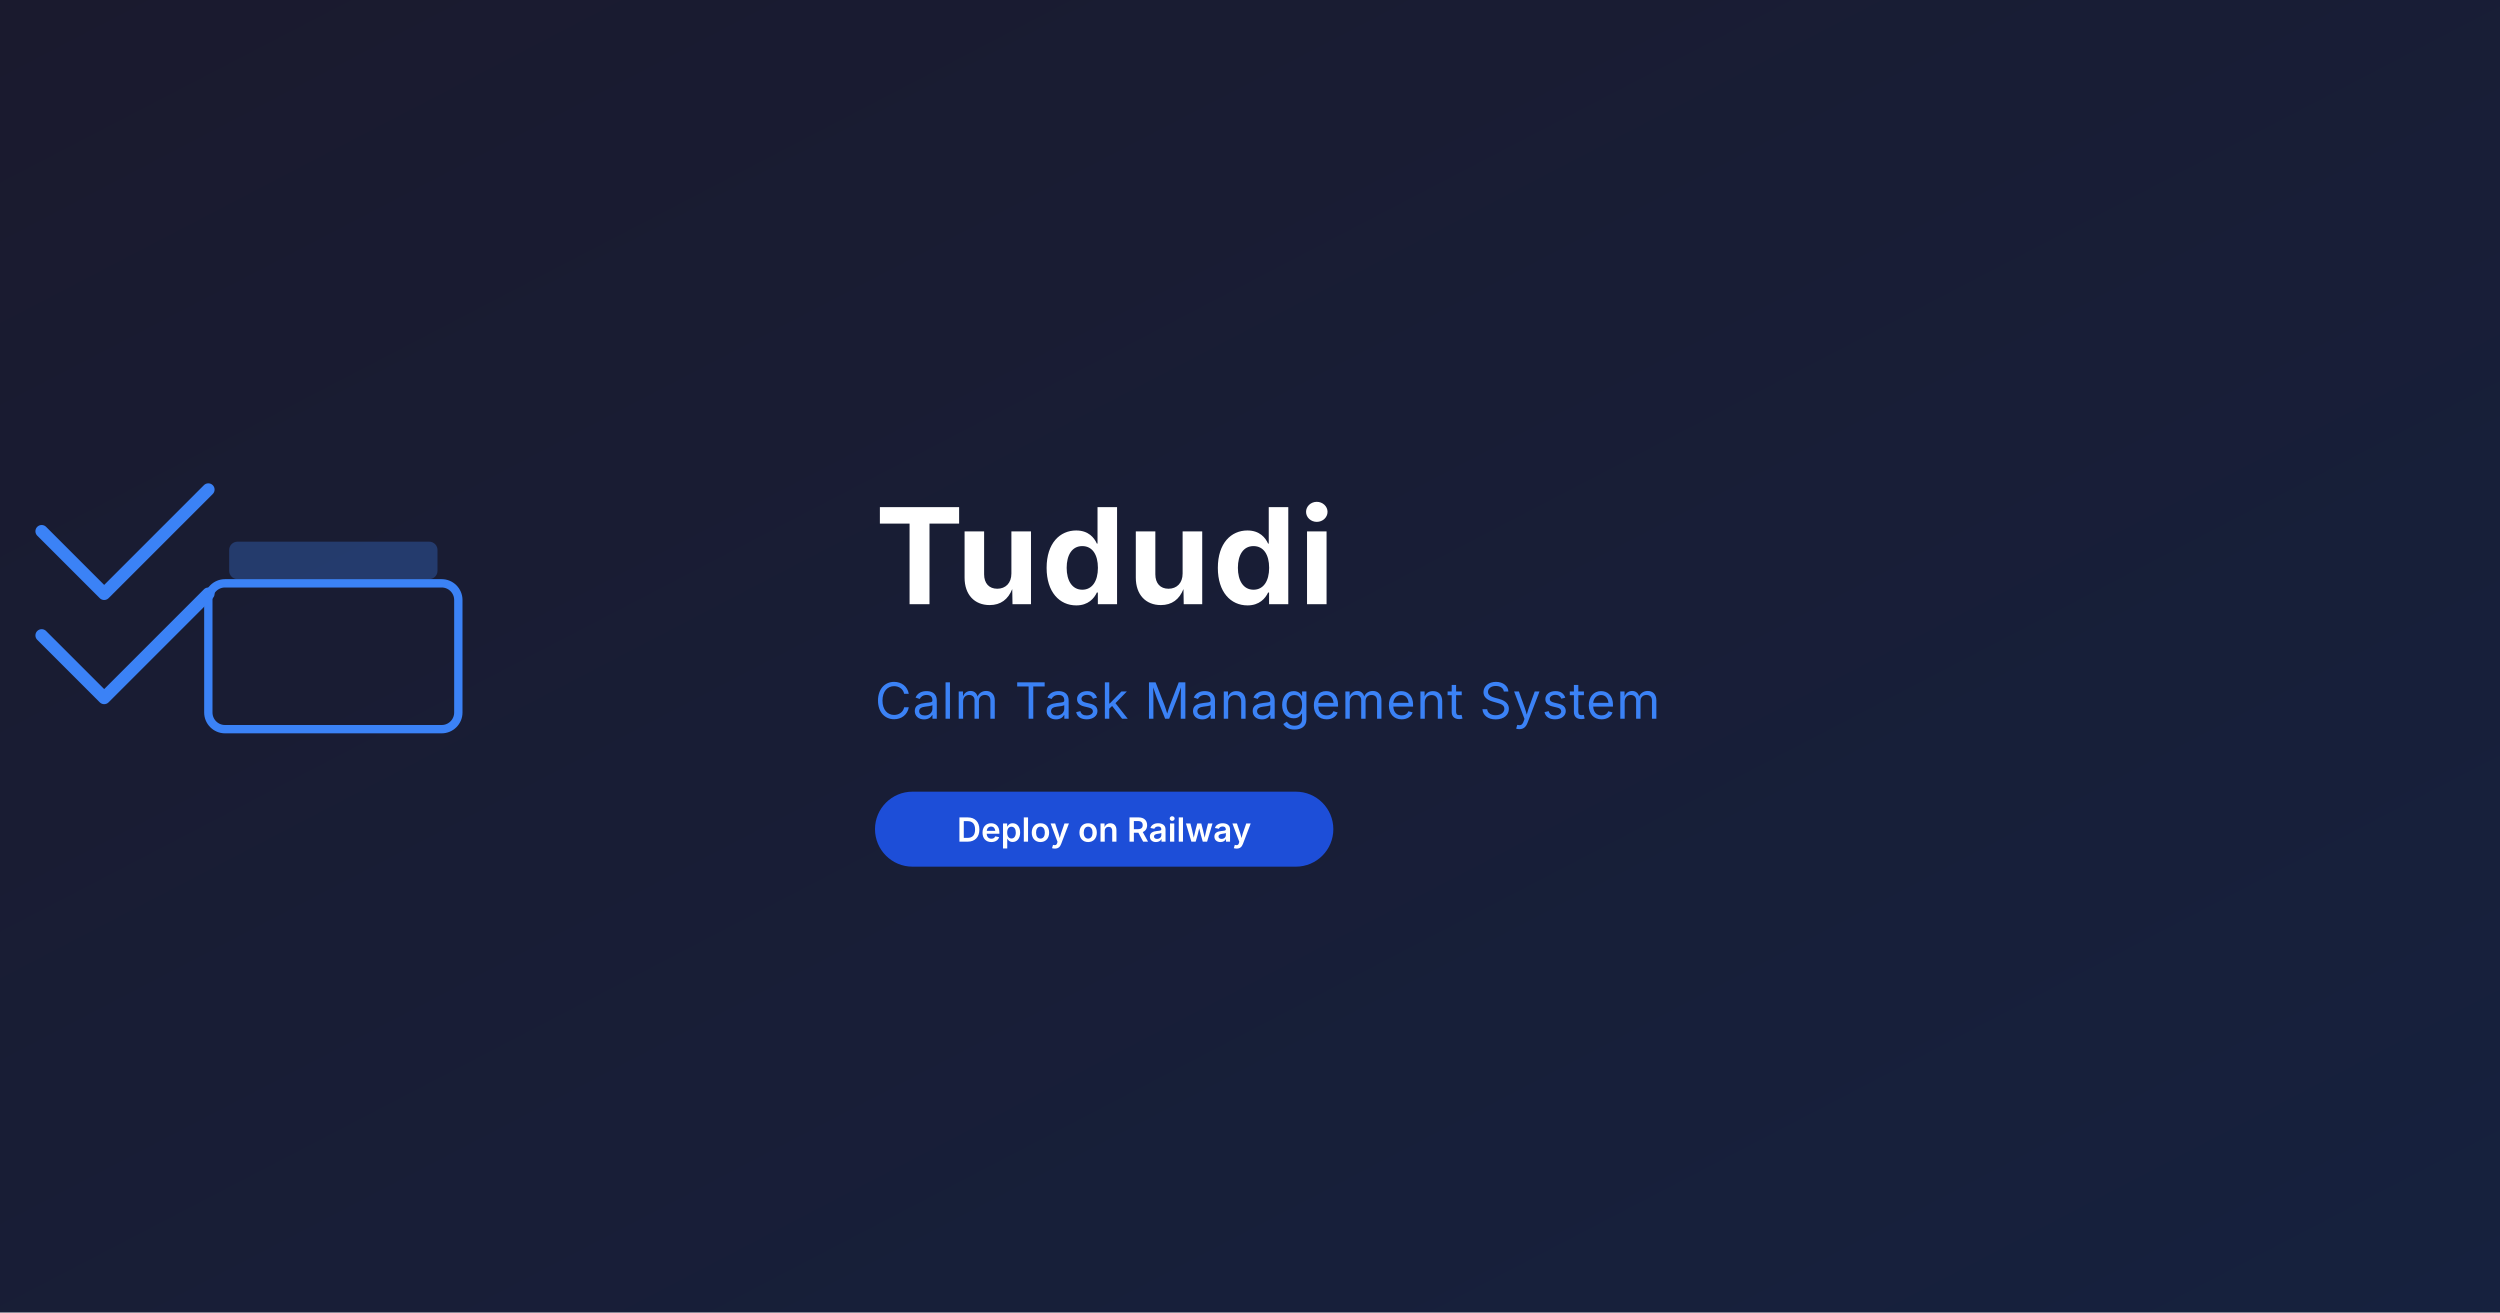
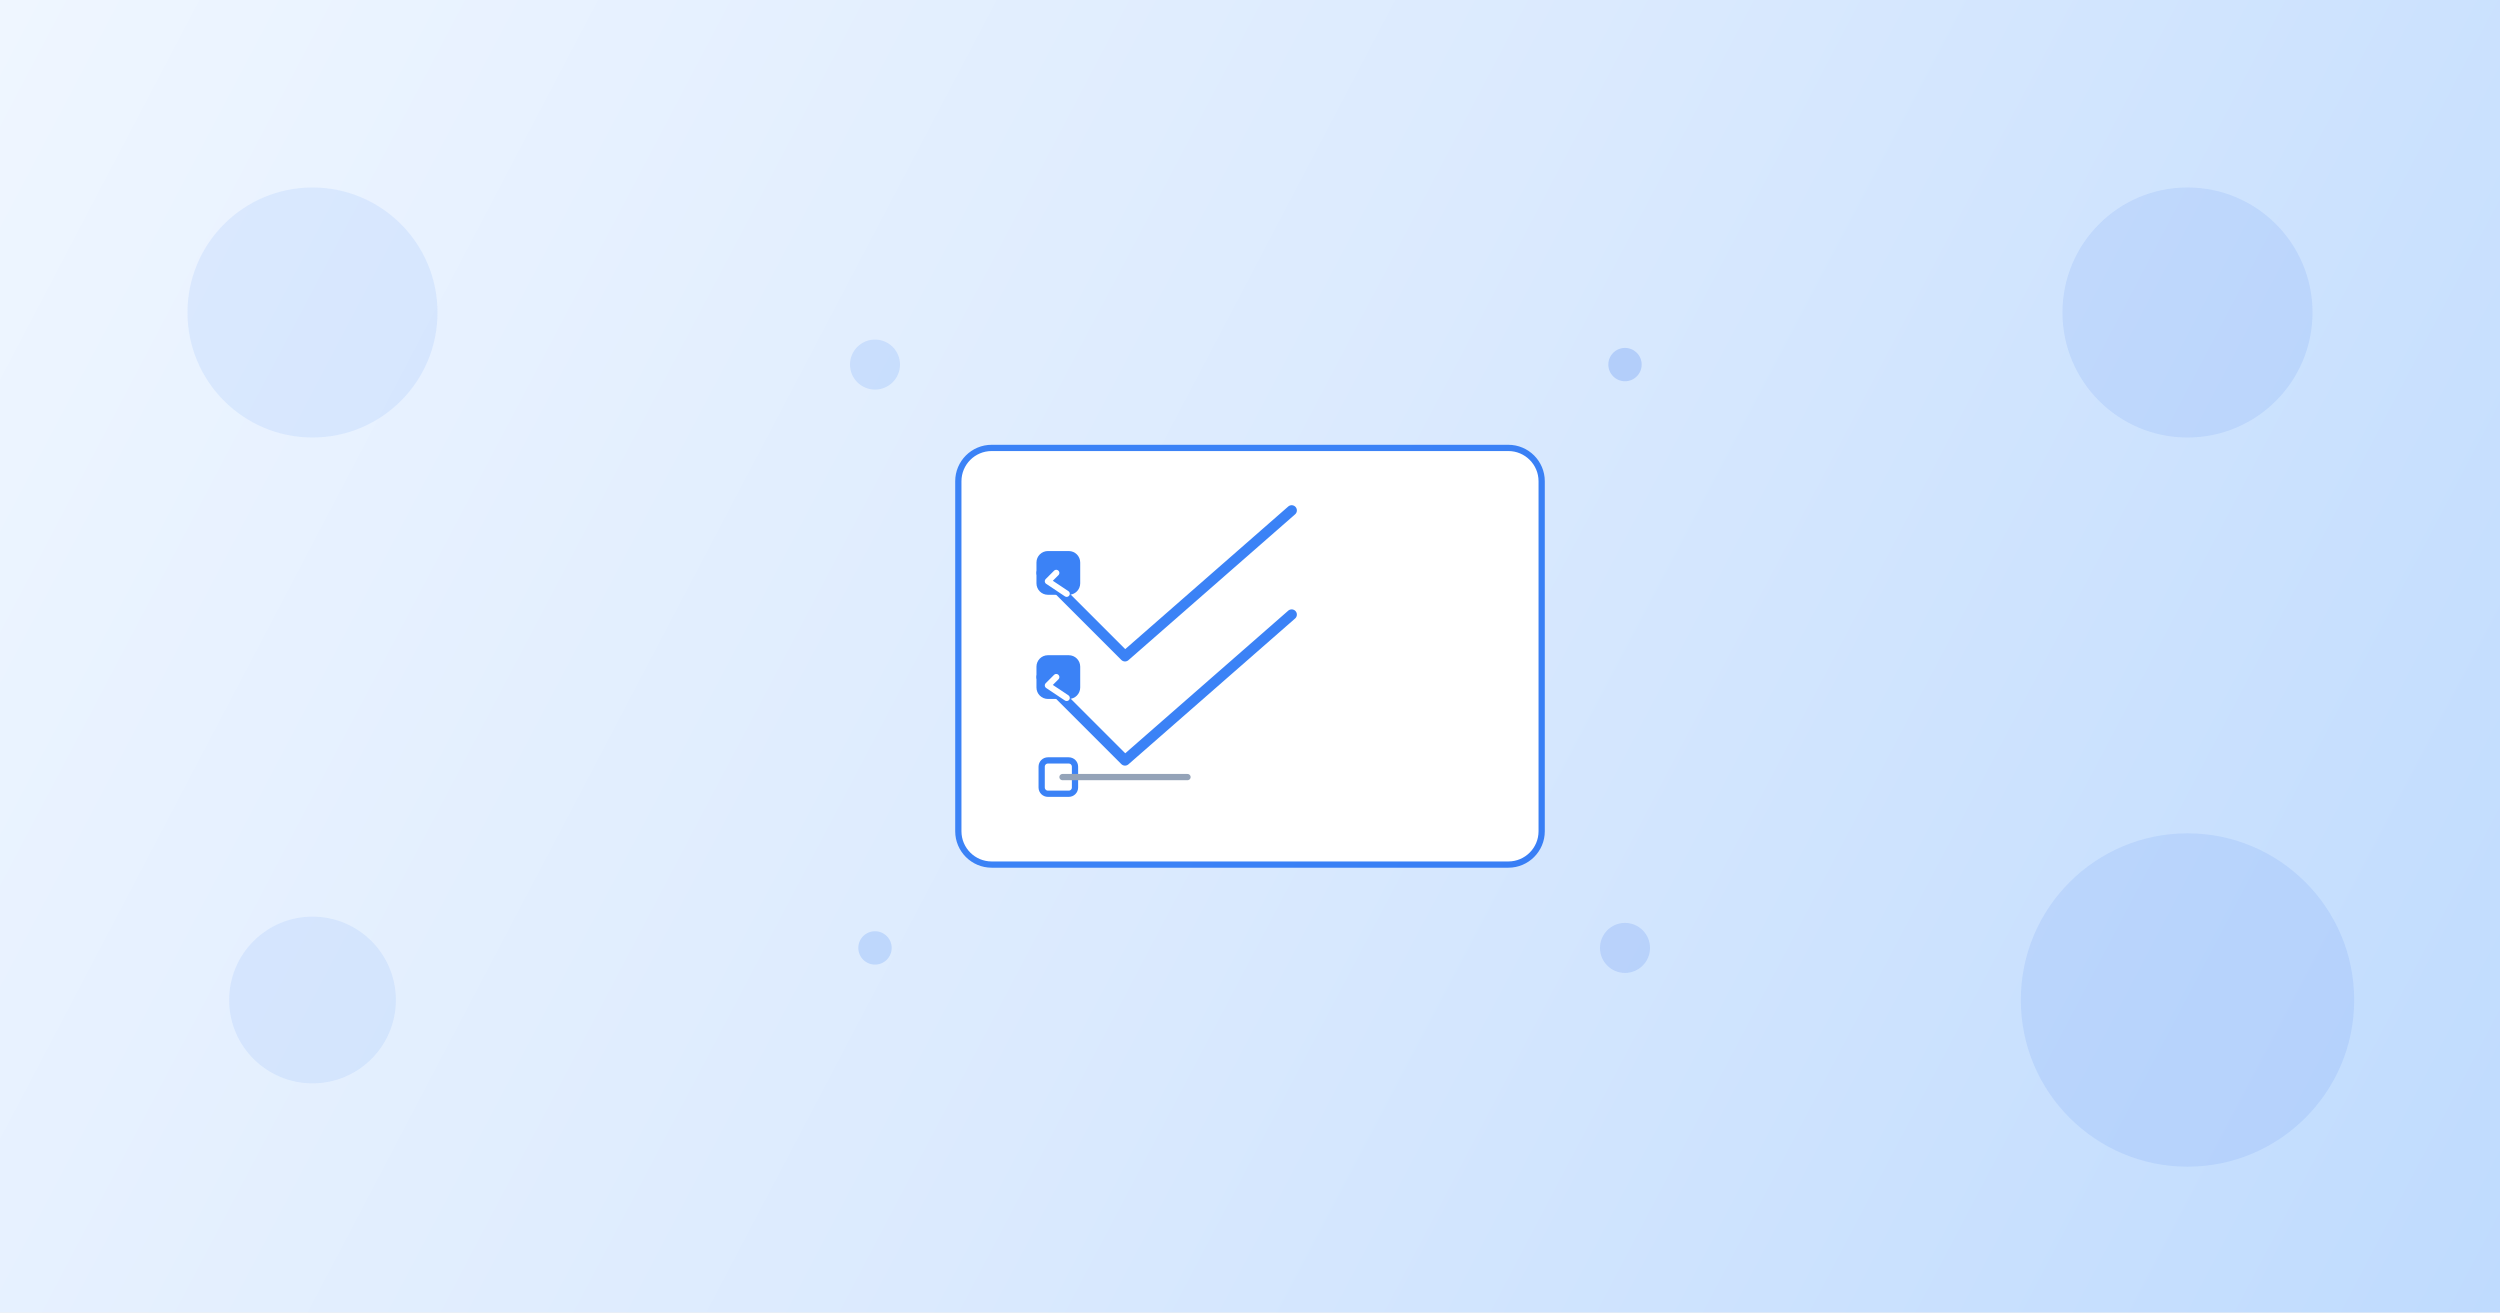
- <svg xmlns="http://www.w3.org/2000/svg" width="1200" height="630" viewBox="0 0 1200 630">
+ <svg xmlns="http://www.w3.org/2000/svg" width="1200" height="630" viewBox="0 0 1200 630" fill="none">
  <defs>
-     <linearGradient id="bg" x1="0" y1="0" x2="1" y2="1">
-       <stop offset="0%" stop-color="#1a1a2e" />
-       <stop offset="100%" stop-color="#16213e" />
+     <linearGradient id="bg" x1="0" y1="0" x2="1200" y2="630" gradientUnits="userSpaceOnUse">
+       <stop offset="0%" stop-color="#EFF6FF" />
+       <stop offset="50%" stop-color="#DBEAFE" />
+       <stop offset="100%" stop-color="#BFDBFE" />
+     </linearGradient>
+     <linearGradient id="accent" x1="0" y1="0" x2="1200" y2="630" gradientUnits="userSpaceOnUse">
+       <stop offset="0%" stop-color="#3B82F6" />
+       <stop offset="100%" stop-color="#2563EB" />
    </linearGradient>
  </defs>
  <rect width="1200" height="630" fill="url(#bg)" />
-   <g transform="translate(160,315)">
-     <rect x="-60" y="-35" width="120" height="70" rx="8" fill="none" stroke="#3B82F6" stroke-width="4" />
-     <rect x="-50" y="-55" width="100" height="18" rx="4" fill="#3B82F6" opacity="0.3" />
-     <path d="M -140 -60 l 30 30 l 50 -50" stroke="#3B82F6" stroke-width="6" fill="none" stroke-linecap="round" stroke-linejoin="round" />
-     <path d="M -140 -10 l 30 30 l 50 -50" stroke="#3B82F6" stroke-width="6" fill="none" stroke-linecap="round" stroke-linejoin="round" />
+   <g transform="translate(600, 315)">
+     <rect x="-140" y="-100" width="280" height="200" rx="16" fill="white" stroke="url(#accent)" stroke-width="3" />
+     <g stroke="url(#accent)" stroke-width="5" stroke-linecap="round" stroke-linejoin="round" fill="none">
+       <path d="M-100 -40 L-60 0 L20 -70" />
+       <rect x="-100" y="-48" width="16" height="16" rx="3" fill="url(#accent)" />
+       <path d="M-93 -40 L-97 -36 L-88 -30" stroke="white" stroke-width="3" />
+       <path d="M-100 10 L-60 50 L20 -20" />
+       <rect x="-100" y="2" width="16" height="16" rx="3" fill="url(#accent)" />
+       <path d="M-93 10 L-97 14 L-88 20" stroke="white" stroke-width="3" />
+       <rect x="-100" y="50" width="16" height="16" rx="3" stroke="url(#accent)" stroke-width="3" fill="none" />
+       <path d="M-90 58 L-30 58" stroke="#94A3B8" stroke-width="3" stroke-linecap="round" />
+     </g>
+     <circle cx="-180" cy="-140" r="12" fill="url(#accent)" opacity="0.15" />
+     <circle cx="180" cy="140" r="12" fill="#2563EB" opacity="0.15" />
+     <circle cx="-180" cy="140" r="8" fill="#3B82F6" opacity="0.2" />
+     <circle cx="180" cy="-140" r="8" fill="#2563EB" opacity="0.2" />
  </g>
-   <text x="420" y="290" font-family="system-ui, -apple-system, sans-serif" font-size="64" font-weight="700" fill="#ffffff" letter-spacing="1">Tududi</text>
-   <text x="420" y="345" font-family="system-ui, -apple-system, sans-serif" font-size="24" fill="#3B82F6" letter-spacing="0.5">Calm Task Management System</text>
-   <g transform="translate(420,380)">
-     <rect x="0" y="0" width="220" height="36" rx="18" fill="#1D4ED8" />
-     <text x="110" y="24" font-family="system-ui, -apple-system, sans-serif" font-size="16" font-weight="600" fill="#ffffff" text-anchor="middle">Deploy on Railway</text>
+   <g opacity="0.1">
+     <circle cx="150" cy="150" r="60" fill="#3B82F6" />
+     <circle cx="1050" cy="480" r="80" fill="#2563EB" />
+     <circle cx="150" cy="480" r="40" fill="#3B82F6" />
+     <circle cx="1050" cy="150" r="60" fill="#2563EB" />
  </g>
</svg>
